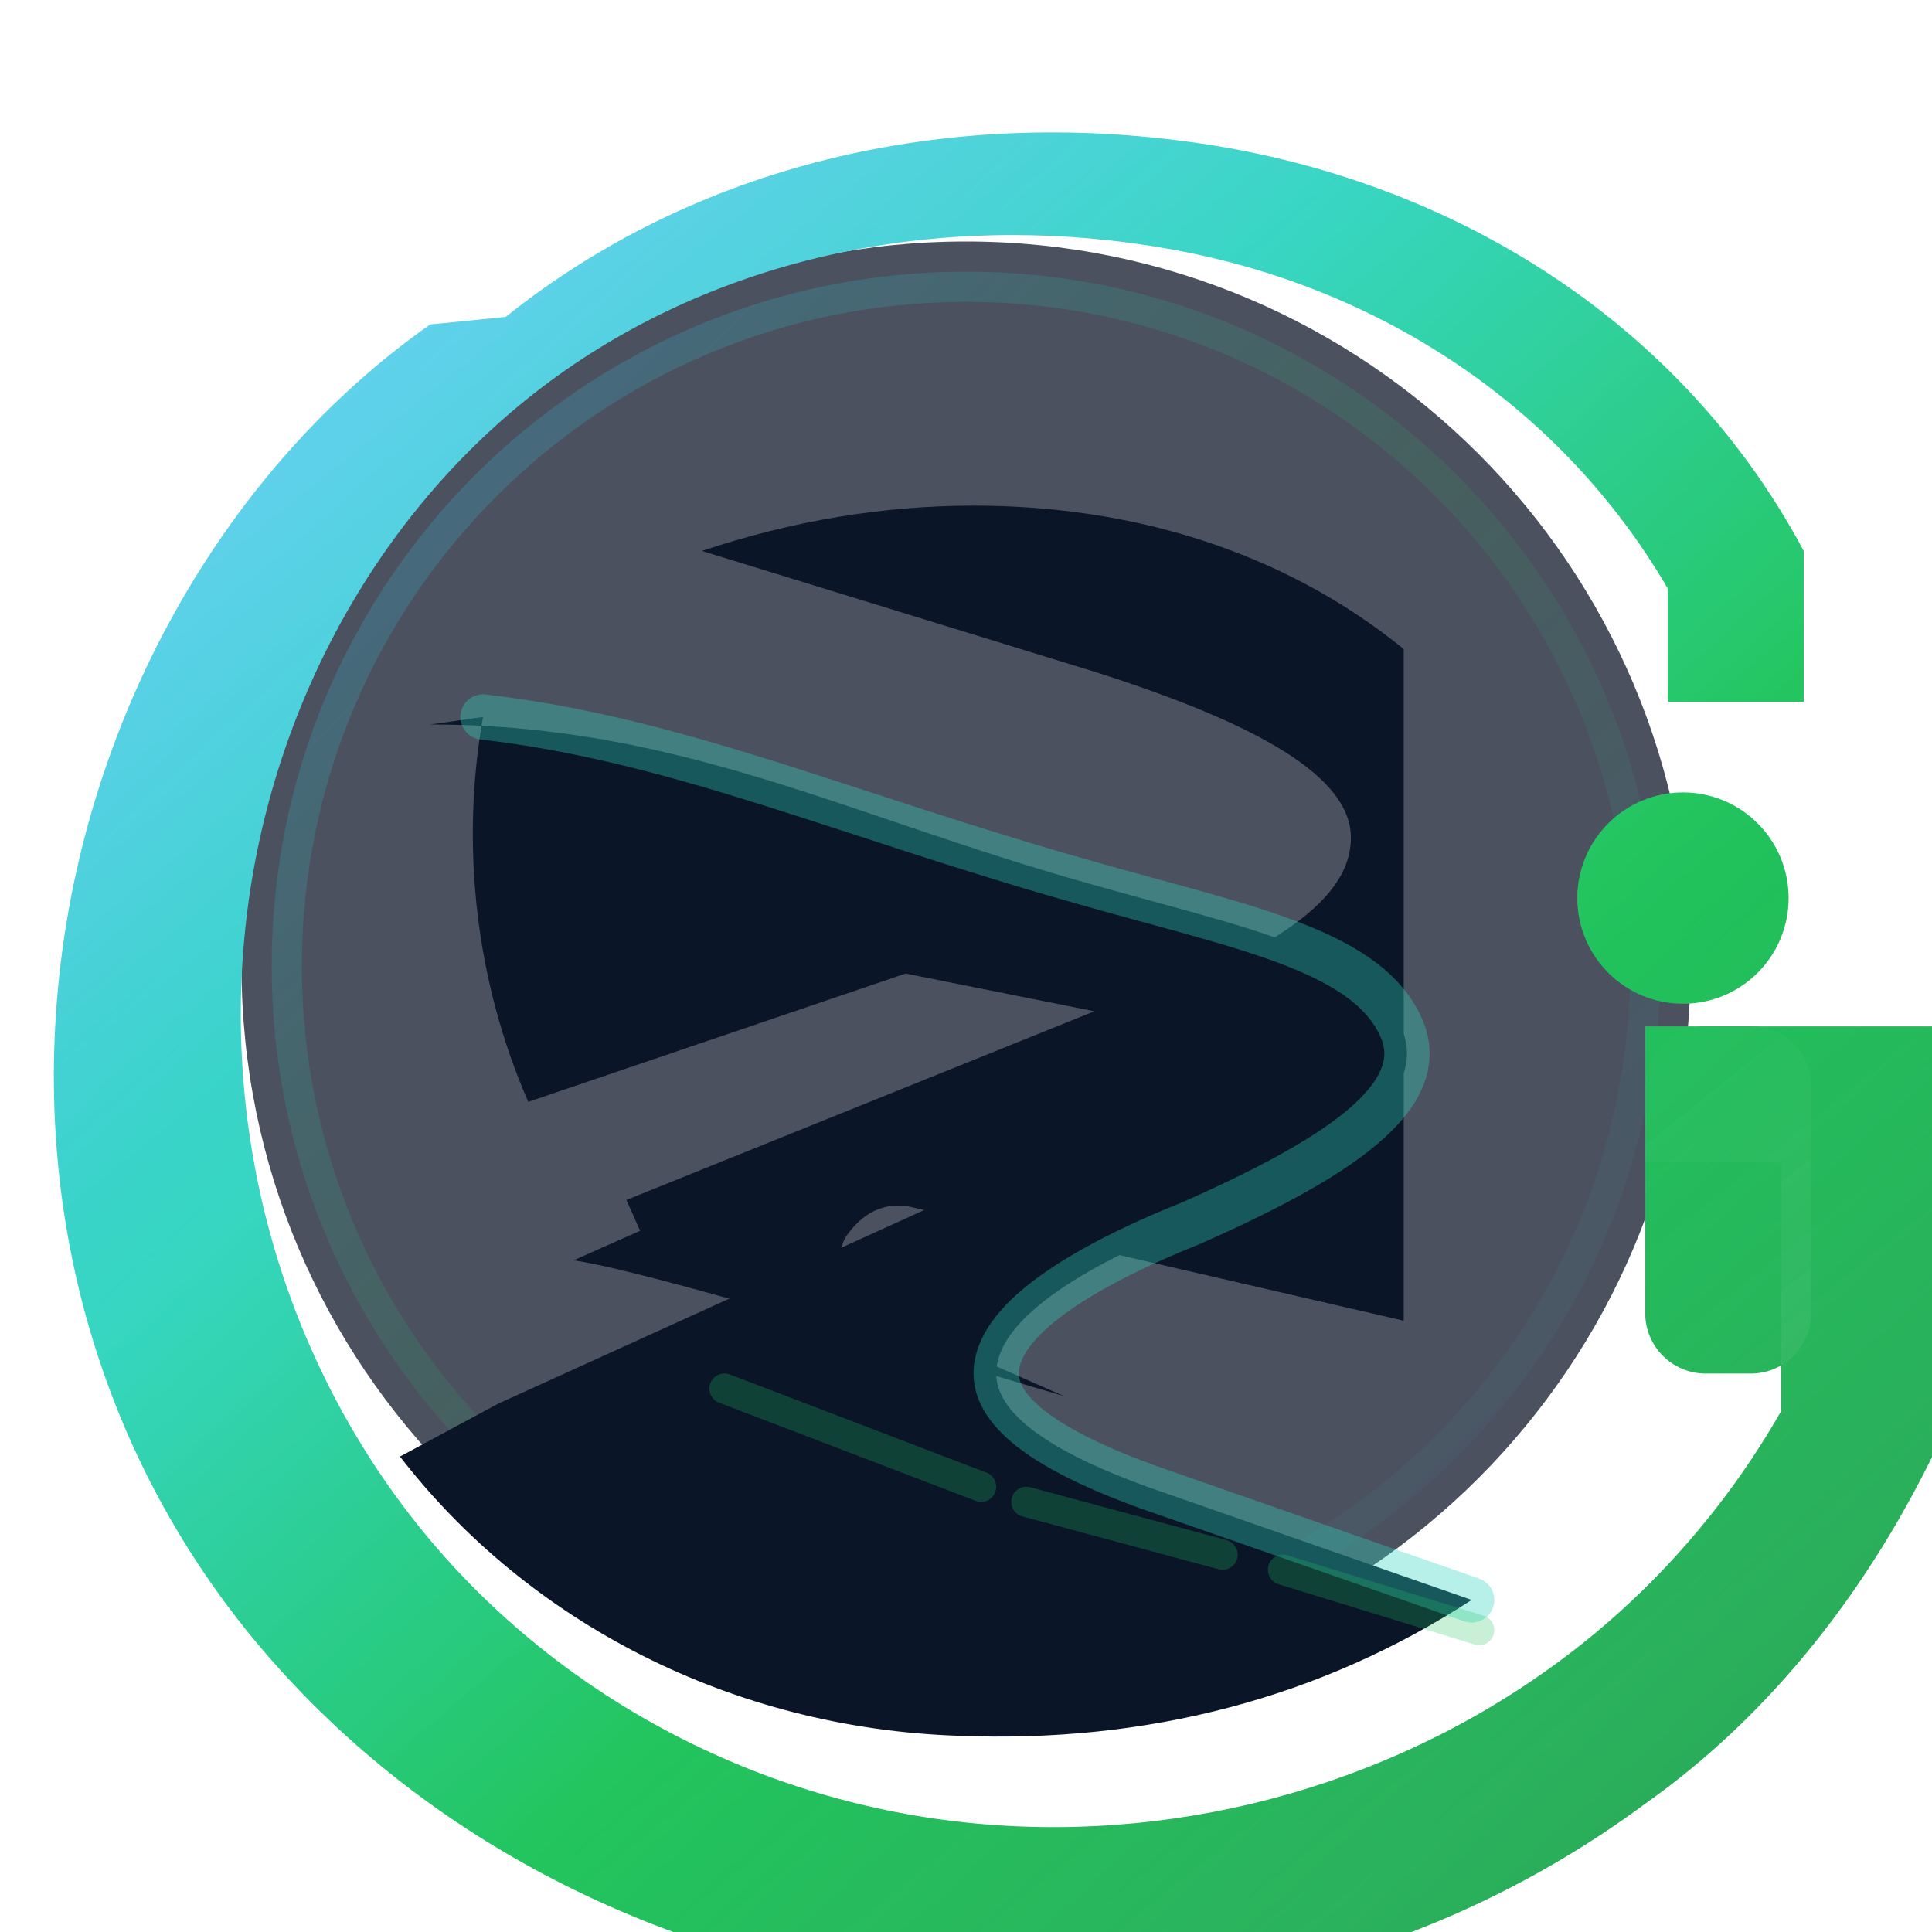
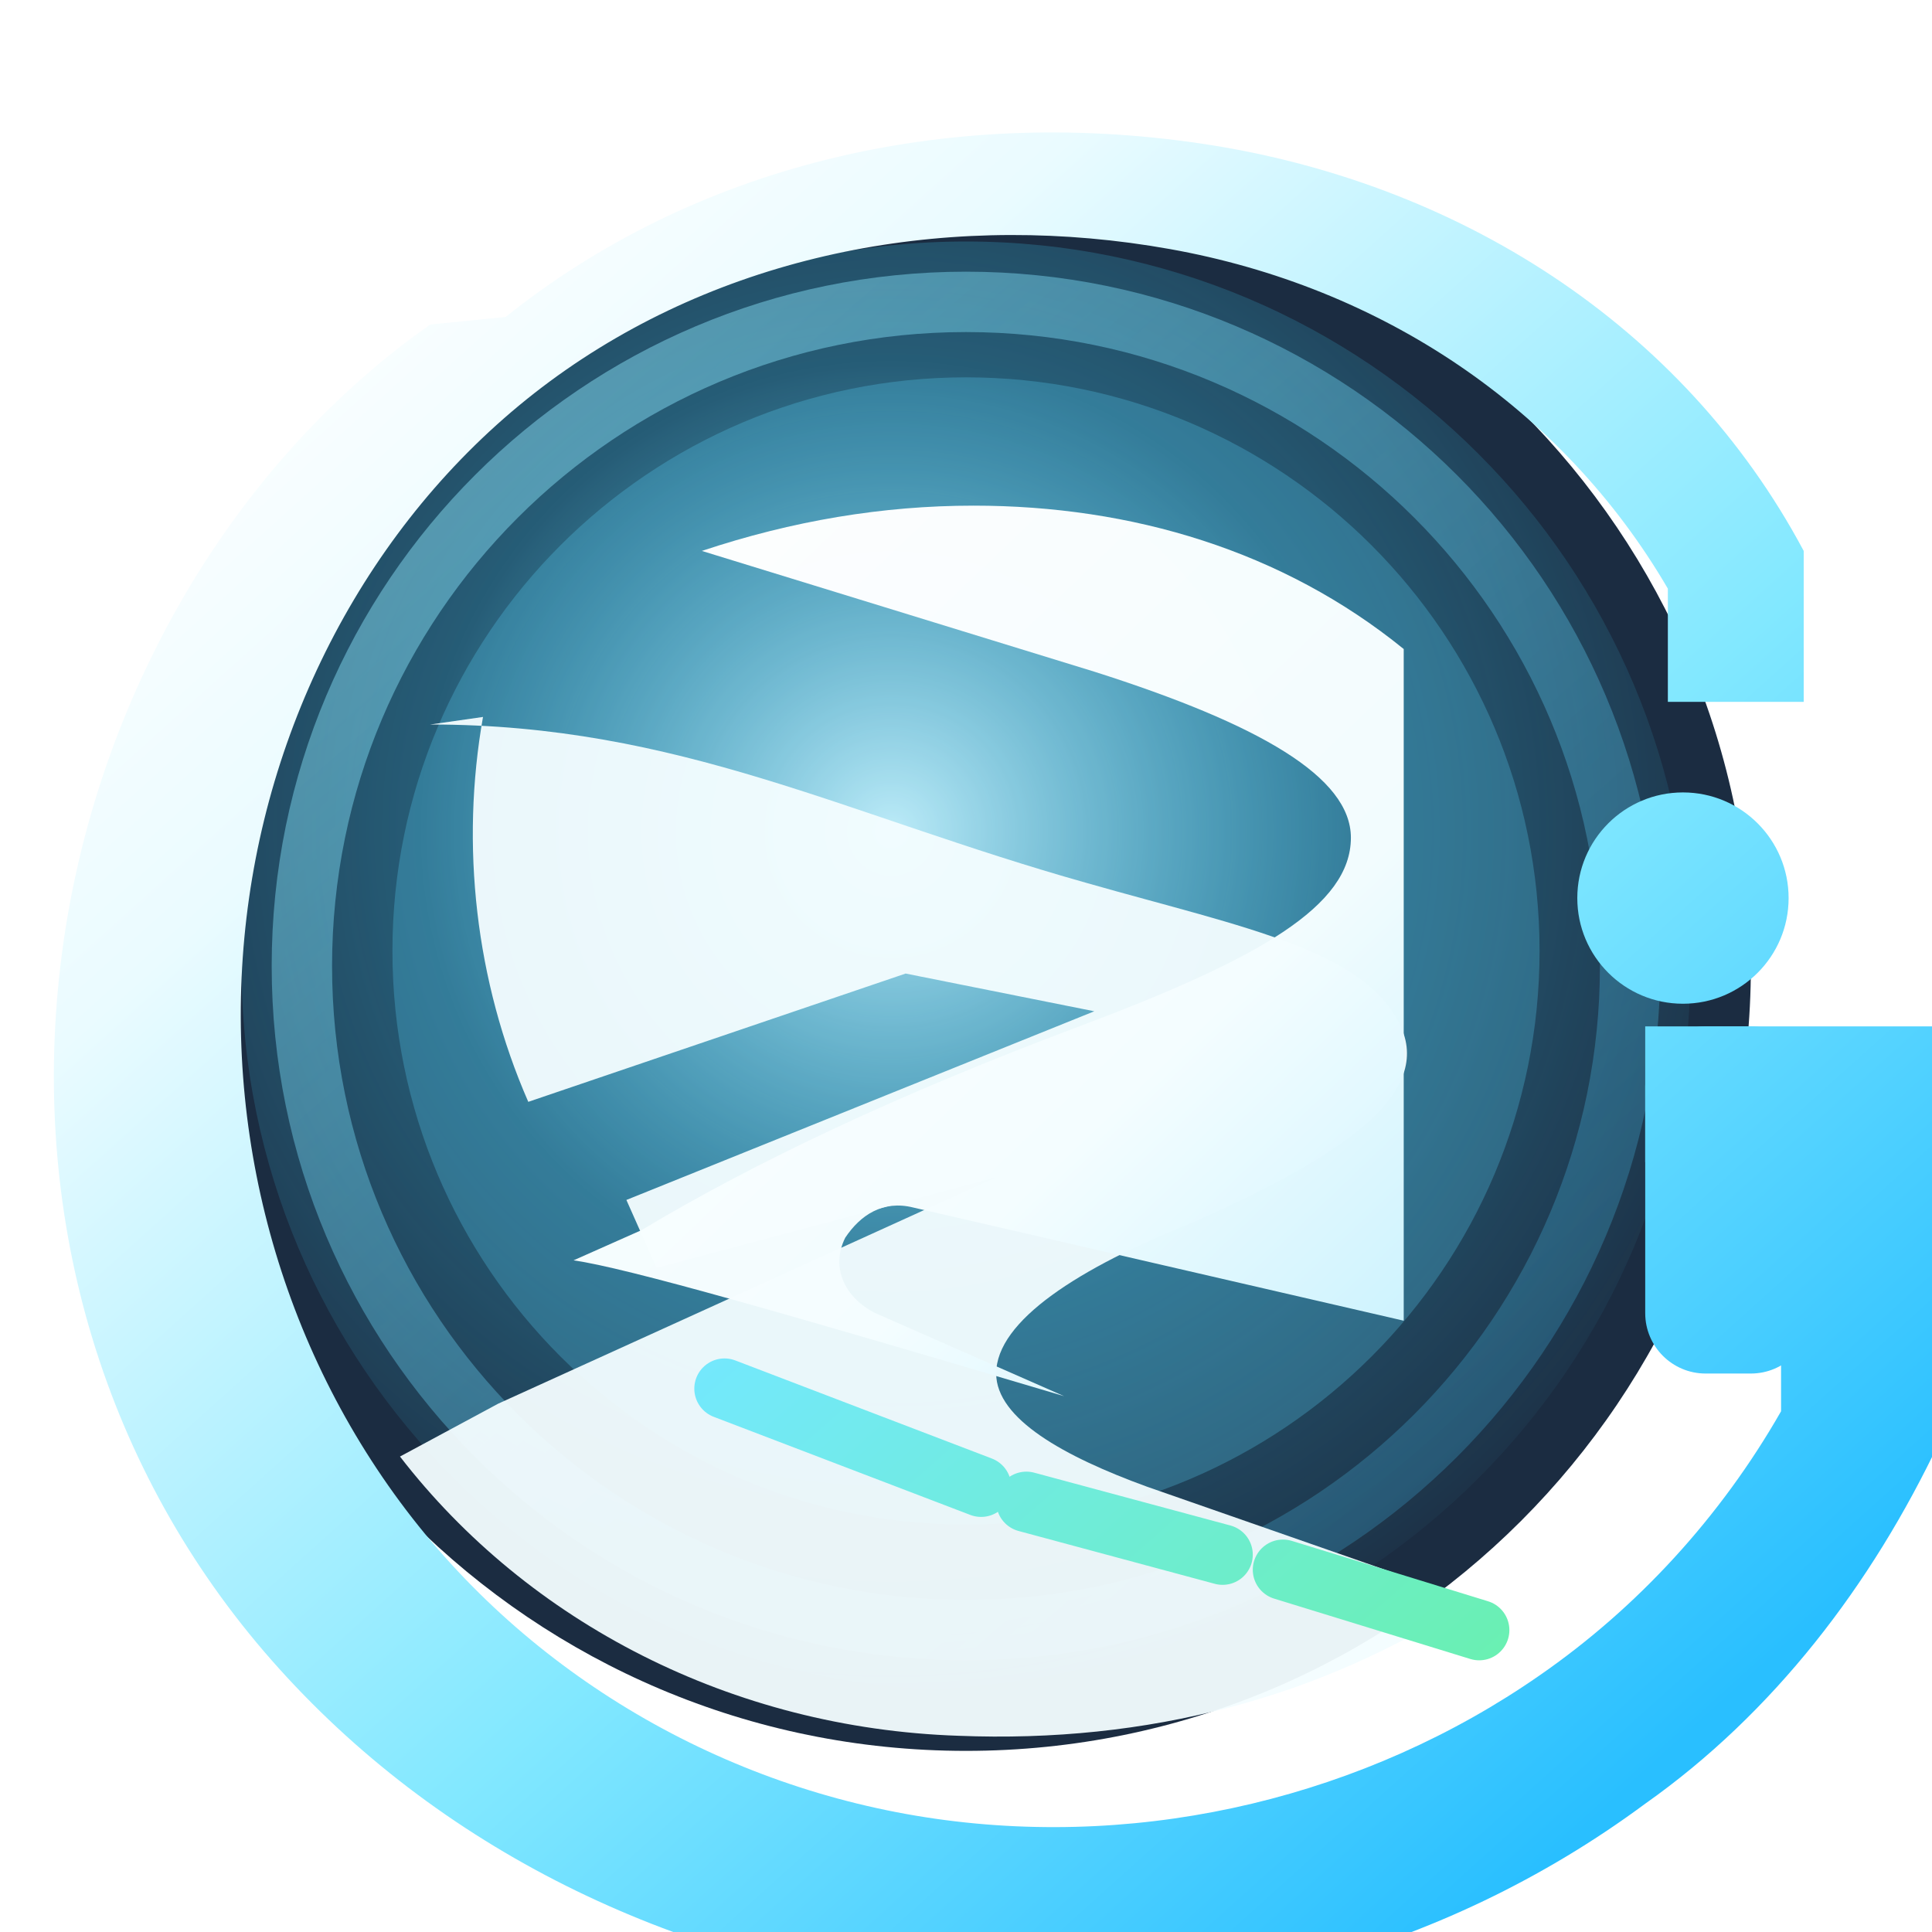
<svg xmlns="http://www.w3.org/2000/svg" width="256" height="256" viewBox="0 0 256 256" fill="none">
  <defs>
-     <linearGradient id="jgzt-shell" x1="30" y1="20" x2="230" y2="240" gradientUnits="userSpaceOnUse">
-       <stop offset="0" stop-color="#38BDF8" />
-       <stop offset="0.35" stop-color="#2DD4BF" />
-       <stop offset="0.65" stop-color="#22C55E" />
-       <stop offset="1" stop-color="#16A34A" />
+     <radialGradient id="jgzt-halo" cx="0" cy="0" r="1" gradientUnits="userSpaceOnUse" gradientTransform="translate(118 110) rotate(48) scale(126)">
+       <stop stop-color="#E8FCFF" stop-opacity="0.95" />
+       <stop offset="0.5" stop-color="#42D8FF" stop-opacity="0.28" />
+       <stop offset="1" stop-color="#42D8FF" stop-opacity="0" />
+     </radialGradient>
+     <linearGradient id="jgzt-shell" x1="44" y1="26" x2="226" y2="228" gradientUnits="userSpaceOnUse">
+       <stop stop-color="#FFFFFF" />
+       <stop offset="0.22" stop-color="#EAFBFF" />
+       <stop offset="0.62" stop-color="#82E8FF" />
+       <stop offset="1" stop-color="#29BFFF" />
    </linearGradient>
-     <linearGradient id="jgzt-shine" x1="50" y1="30" x2="210" y2="230" gradientUnits="userSpaceOnUse">
-       <stop offset="0" stop-color="#FFFFFF" stop-opacity="0.25" />
-       <stop offset="0.3" stop-color="#FFFFFF" stop-opacity="0.05" />
-       <stop offset="0.7" stop-color="#FFFFFF" stop-opacity="0" />
-       <stop offset="1" stop-color="#FFFFFF" stop-opacity="0.08" />
+     <linearGradient id="jgzt-core" x1="70" y1="72" x2="198" y2="206" gradientUnits="userSpaceOnUse">
+       <stop stop-color="#FFFFFF" />
+       <stop offset="0.58" stop-color="#F4FDFF" />
+       <stop offset="1" stop-color="#B8EEFF" />
    </linearGradient>
-     <linearGradient id="jgzt-ring" x1="50" y1="50" x2="210" y2="210" gradientUnits="userSpaceOnUse">
-       <stop offset="0" stop-color="#38BDF8" stop-opacity="0.25" />
-       <stop offset="0.5" stop-color="#22C55E" stop-opacity="0.12" />
-       <stop offset="1" stop-color="#38BDF8" stop-opacity="0.03" />
+     <linearGradient id="jgzt-glow" x1="40" y1="28" x2="216" y2="228" gradientUnits="userSpaceOnUse">
+       <stop stop-color="#A9FFFF" />
+       <stop offset="0.55" stop-color="#74E8FF" />
+       <stop offset="1" stop-color="#68F1A5" />
+     </linearGradient>
+     <linearGradient id="jgzt-ring" x1="52" y1="34" x2="214" y2="220" gradientUnits="userSpaceOnUse">
+       <stop stop-color="#9BEFFF" stop-opacity="0.95" />
+       <stop offset="1" stop-color="#3CC8FF" stop-opacity="0.34" />
    </linearGradient>
  </defs>
-   <circle cx="128" cy="128" r="96" fill="#0F172A" opacity="0.75" />
-   <circle cx="128" cy="128" r="90" fill="none" stroke="url(#jgzt-ring)" stroke-width="4" />
+   <circle cx="128" cy="128" r="104" fill="#081A31" opacity="0.92" />
+   <circle cx="128" cy="128" r="96" fill="url(#jgzt-halo)" />
+   <circle cx="128" cy="128" r="88" fill="none" stroke="url(#jgzt-ring)" stroke-width="8" opacity="0.52" />
  <path d="M67 42C92 22 125 14 159 19C193 24 223 43 239 73V93H221V78C207 54 183 38 155 33C127 28 98 33 75 49C52 65 37 91 33 119C29 147 36 176 53 199C70 222 96 237 124 241C152 245 181 238 204 222C217 213 228 201 236 187V154H218V136H257V191C248 210 235 227 218 239C191 259 157 268 123 264C89 260 58 245 36 220C14 195 4 162 8 128C12 94 30 62 57 43L67 42Z" fill="url(#jgzt-shell)" />
  <circle cx="223" cy="119" r="14" fill="url(#jgzt-shell)" />
  <rect x="218" y="136" width="22" height="46" rx="8" fill="url(#jgzt-shell)" />
-   <path d="M67 42C92 22 125 14 159 19C193 24 223 43 239 73V93H221V78C207 54 183 38 155 33C127 28 98 33 75 49C52 65 37 91 33 119C29 147 36 176 53 199C70 222 96 237 124 241C152 245 181 238 204 222C217 213 228 201 236 187V154H218V136H257V191C248 210 235 227 218 239C191 259 157 268 123 264C89 260 58 245 36 220C14 195 4 162 8 128C12 94 30 62 57 43L67 42Z" fill="url(#jgzt-shine)" />
-   <circle cx="223" cy="119" r="14" fill="url(#jgzt-shine)" />
-   <rect x="218" y="136" width="22" height="46" rx="8" fill="url(#jgzt-shine)" />
-   <path d="M57 96C90 96 112 108 144 117C165 123 182 126 186 137C189 146 176 154 158 162C143 168 132 175 132 182C132 188 141 193 152 197L195 212C175 225 152 231 127 230C97 229 70 215 53 193L66 186L132 156L87 168L83 159L145 134L120 129L70 146C63 130 61 112 64 95L57 96Z" fill="#0A1628" />
-   <path d="M85 163C100 154 119 145 143 136C167 127 179 120 179 111C179 103 167 96 145 89L93 73C105 69 117 67 129 67C150 67 170 73 186 86V175L121 160C117 159 114 161 112 164C110 168 112 172 116 174L141 185C104 174 83 168 76 167L85 163Z" fill="#0A1628" />
-   <path d="M64 95C90 98 112 108 144 117C165 123 182 126 186 137C189 146 176 154 158 162C143 168 132 175 132 182C132 188 141 193 152 197L195 212" fill="none" stroke="#2DD4BF" stroke-width="6" stroke-linecap="round" stroke-linejoin="round" opacity="0.35" />
-   <path d="M96 184L130 197" stroke="#22C55E" stroke-width="4" stroke-linecap="round" opacity="0.25" />
-   <path d="M136 199L162 206" stroke="#22C55E" stroke-width="4" stroke-linecap="round" opacity="0.25" />
-   <path d="M170 208L196 216" stroke="#22C55E" stroke-width="4" stroke-linecap="round" opacity="0.25" />
+   <circle cx="128" cy="126" r="76" fill="#5BD9FF" opacity="0.26" />
+   <path d="M57 96C90 96 112 108 144 117C165 123 182 126 186 137C189 146 176 154 158 162C143 168 132 175 132 182C132 188 141 193 152 197L195 212C175 225 152 231 127 230C97 229 70 215 53 193L66 186L132 156L87 168L83 159L145 134L120 129L70 146C63 130 61 112 64 95L57 96Z" fill="#F3FDFF" opacity="0.95" />
+   <path d="M96 184L130 197" stroke="url(#jgzt-glow)" stroke-width="8" stroke-linecap="round" />
+   <path d="M136 199L162 206" stroke="url(#jgzt-glow)" stroke-width="8" stroke-linecap="round" />
+   <path d="M170 208L196 216" stroke="url(#jgzt-glow)" stroke-width="8" stroke-linecap="round" />
+   <path d="M85 163C100 154 119 145 143 136C167 127 179 120 179 111C179 103 167 96 145 89L93 73C105 69 117 67 129 67C150 67 170 73 186 86V175L121 160C117 159 114 161 112 164C110 168 112 172 116 174L141 185C104 174 83 168 76 167L85 163Z" fill="url(#jgzt-core)" opacity="0.99" />
</svg>
